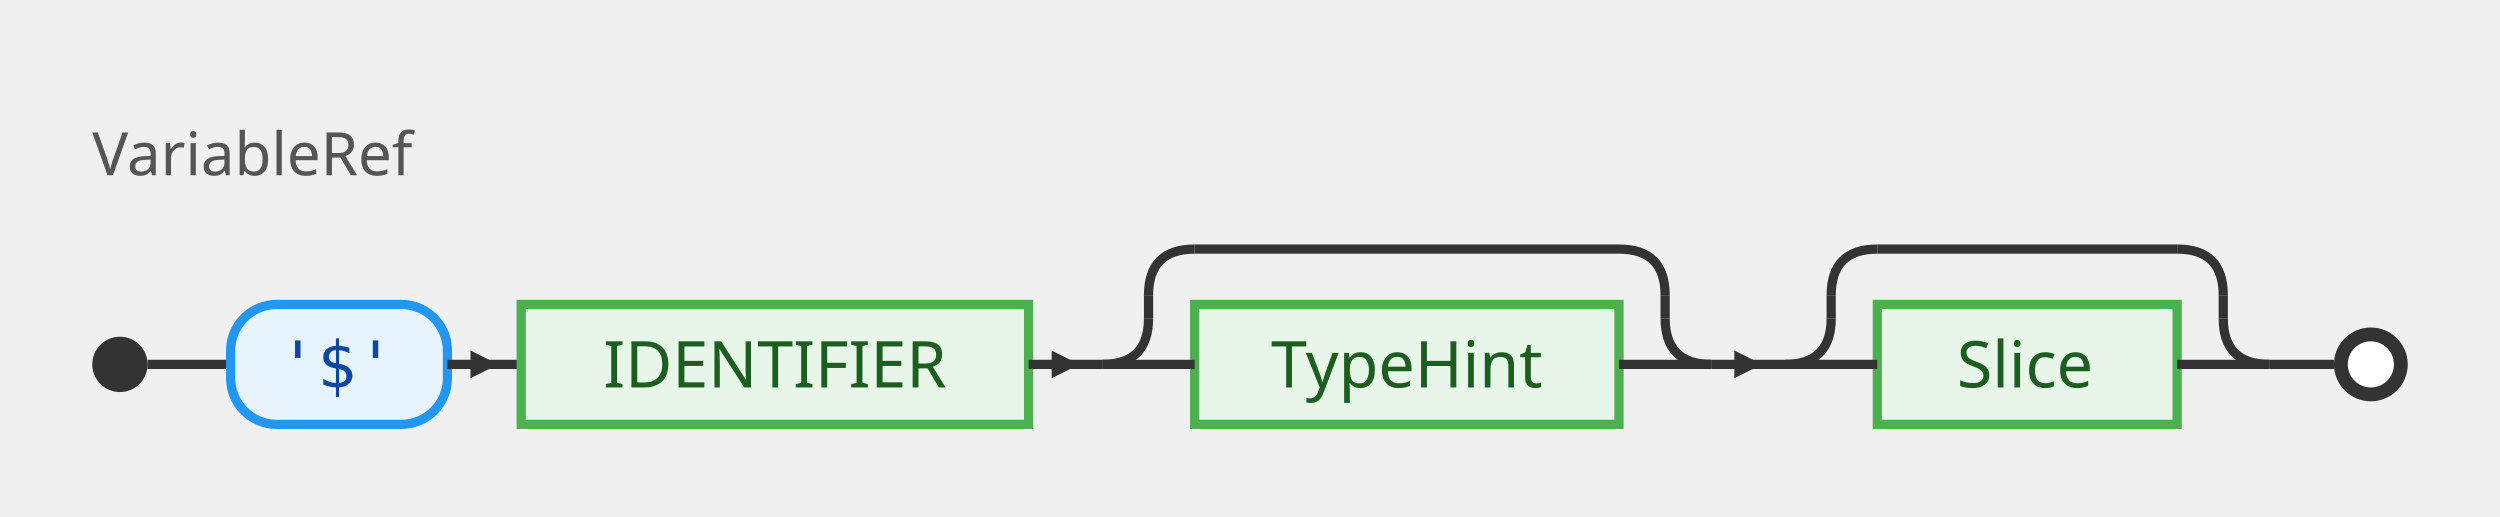
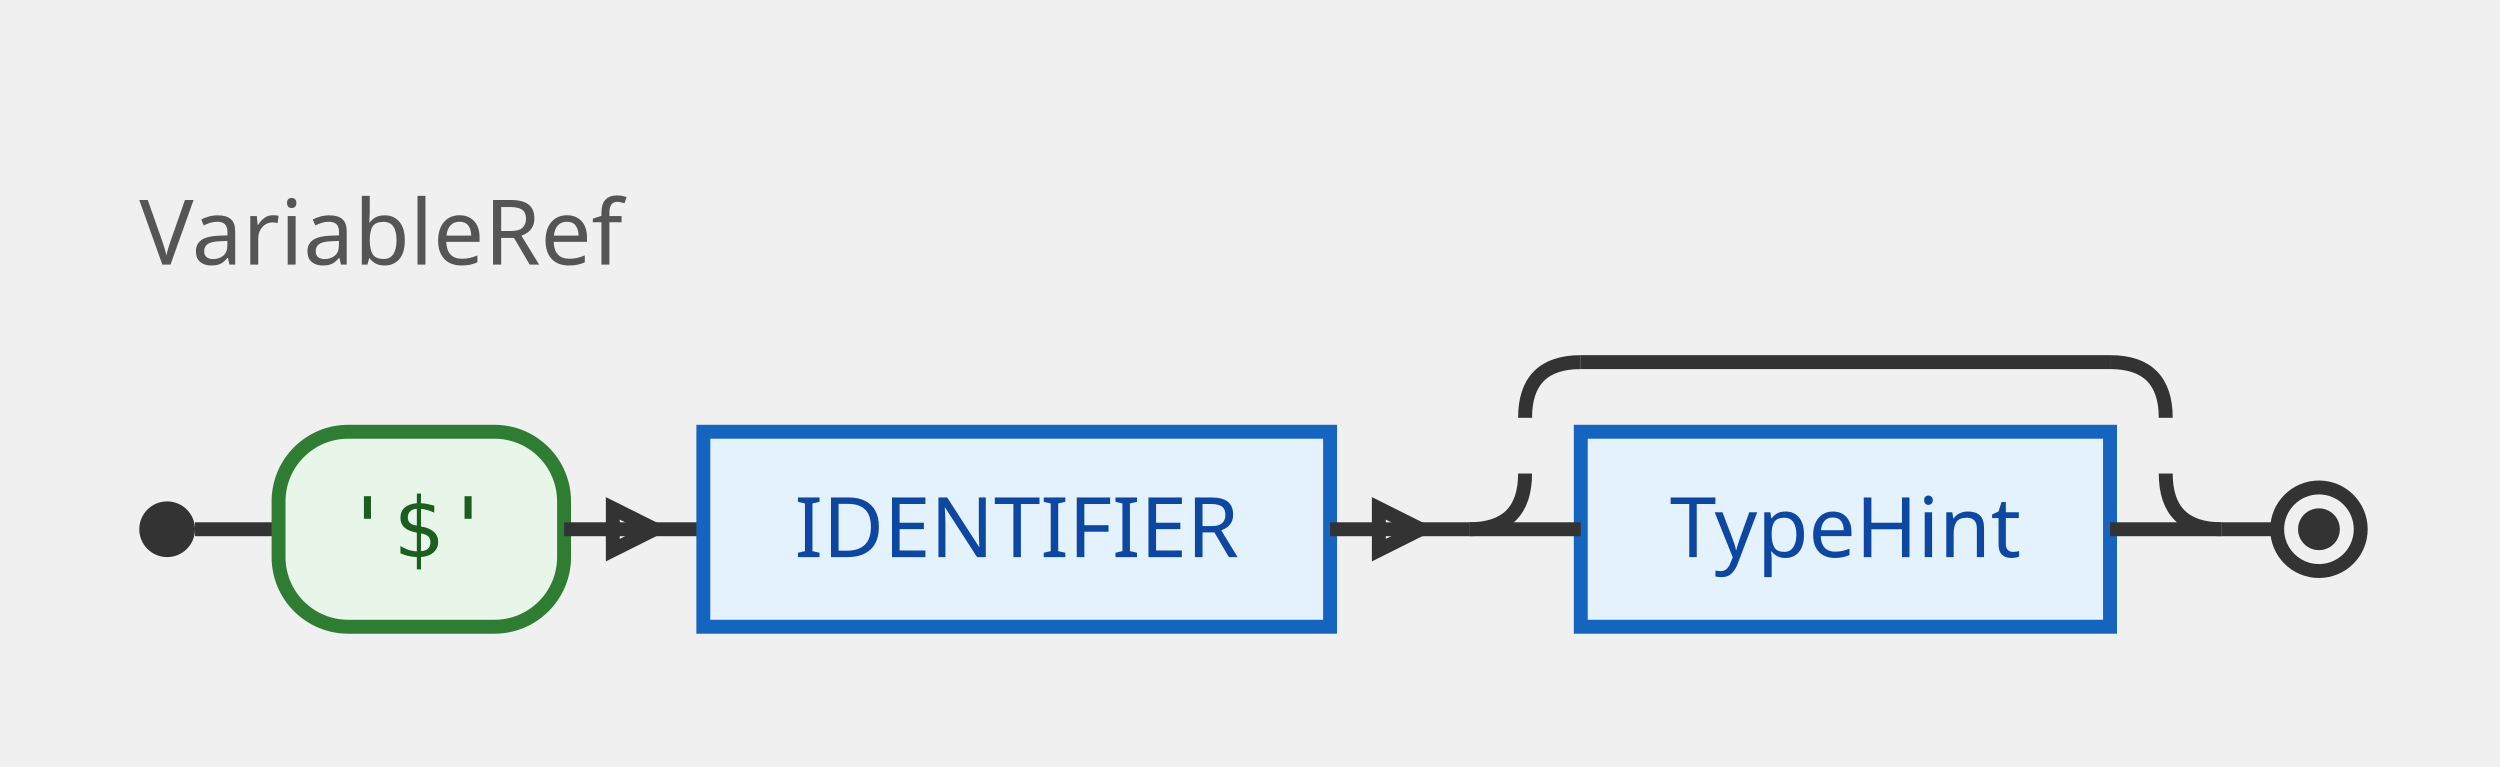
- <svg xmlns="http://www.w3.org/2000/svg" xmlns:xlink="http://www.w3.org/1999/xlink" width="542" height="112">
+ <svg xmlns="http://www.w3.org/2000/svg" width="359" height="110">
  <style>
-   svg { background: white; font-family: sans-serif; }
  .rail { stroke: #333; stroke-width: 2; fill: none; }
-   .arrow { fill: #333; }
-   .terminal-box { fill: #E8F4FD; stroke: #2196F3; stroke-width: 2; rx: 10; ry: 10; }
-   .nonterminal-box { fill: #E8F5E9; stroke: #4CAF50; stroke-width: 2; }
-   .nonterminal-box:hover { fill: #C8E6C9; stroke: #2E7D32; cursor: pointer; }
-   .terminal-text { font-family: monospace; font-size: 14px; fill: #0D47A1; }
-   .nonterminal-text { font-family: sans-serif; font-size: 14px; fill: #1B5E20; }
-   a:hover .nonterminal-text { fill: #1B5E20; text-decoration: underline; }
+   .arrow { stroke: #333; stroke-width: 2; fill: none; }
+   .terminal-box { fill: #e8f5e9; stroke: #2e7d32; stroke-width: 2; }
+   .terminal-text { font-family: monospace; font-size: 12px; fill: #1b5e20; }
+   .nonterminal-box { fill: #e3f2fd; stroke: #1565c0; stroke-width: 2; }
+   .nonterminal-text { font-family: sans-serif; font-size: 12px; fill: #0d47a1; }
  .start-circle { fill: #333; stroke: none; }
-   .end-circle-outer { fill: #333; stroke: none; }
-   .end-circle-inner { fill: white; stroke: none; }
+   .end-circle-outer { fill: none; stroke: #333; stroke-width: 2; }
+   .end-circle-inner { fill: #333; stroke: none; }
+   rect, g { transition: all 0.3s; }
</style>
  <text x="20" y="38" font-size="13" fill="#555" font-family="sans-serif">VariableRef</text>
-   <circle cx="26" cy="79" r="6" class="start-circle" />
-   <line x1="32" y1="79" x2="50" y2="79" class="rail" />
-   <rect x="50" y="66" width="47" height="26" rx="10" ry="10" class="terminal-box" />
-   <text x="73" y="84" text-anchor="middle" class="terminal-text">'$'</text>
-   <line x1="97" y1="79" x2="113" y2="79" class="rail" />
-   <polygon points="102,76 108,79 102,82" class="arrow" />
-   <a xlink:href="#IDENTIFIER" target="_top">
-     <rect x="113" y="66" width="110" height="26" class="nonterminal-box" />
-     <text x="168" y="84" text-anchor="middle" class="nonterminal-text">IDENTIFIER</text>
-   </a>
-   <line x1="223" y1="79" x2="239" y2="79" class="rail" />
-   <polygon points="228,76 234,79 228,82" class="arrow" />
-   <a xlink:href="#TypeHint" target="_top">
-     <rect x="259" y="66" width="92" height="26" class="nonterminal-box" />
-     <text x="305" y="84" text-anchor="middle" class="nonterminal-text">TypeHint</text>
-   </a>
-   <line x1="239" y1="79" x2="259" y2="79" class="rail" />
-   <line x1="351" y1="79" x2="371" y2="79" class="rail" />
-   <path d="M 239,79 Q 249,79 249,69" class="rail" />
-   <line x1="249" y1="69" x2="249" y2="64" class="rail" />
-   <path d="M 249,64 Q 249,54 259,54" class="rail" />
-   <line x1="259" y1="54" x2="351" y2="54" class="rail" />
-   <path d="M 351,54 Q 361,54 361,64" class="rail" />
-   <line x1="361" y1="64" x2="361" y2="69" class="rail" />
-   <path d="M 361,69 Q 361,79 371,79" class="rail" />
-   <line x1="371" y1="79" x2="387" y2="79" class="rail" />
-   <polygon points="376,76 382,79 376,82" class="arrow" />
-   <a xlink:href="#Slice" target="_top">
-     <rect x="407" y="66" width="65" height="26" class="nonterminal-box" />
-     <text x="439" y="84" text-anchor="middle" class="nonterminal-text">Slice</text>
-   </a>
-   <line x1="387" y1="79" x2="407" y2="79" class="rail" />
-   <line x1="472" y1="79" x2="492" y2="79" class="rail" />
-   <path d="M 387,79 Q 397,79 397,69" class="rail" />
-   <line x1="397" y1="69" x2="397" y2="64" class="rail" />
-   <path d="M 397,64 Q 397,54 407,54" class="rail" />
-   <line x1="407" y1="54" x2="472" y2="54" class="rail" />
-   <path d="M 472,54 Q 482,54 482,64" class="rail" />
-   <line x1="482" y1="64" x2="482" y2="69" class="rail" />
-   <path d="M 482,69 Q 482,79 492,79" class="rail" />
-   <line x1="492" y1="79" x2="506" y2="79" class="rail" />
-   <circle cx="514" cy="79" r="8" class="end-circle-outer" />
-   <circle cx="514" cy="79" r="5" class="end-circle-inner" />
+   <circle cx="24" cy="76" r="4" class="start-circle" />
+   <line x1="28" y1="76" x2="40" y2="76" class="rail" />
+   <g id="699780352">
+     <g id="1253946629">
+       <rect x="40" y="62" width="41" height="28" rx="10" ry="10" class="terminal-box" />
+       <text x="60" y="80" text-anchor="middle" class="terminal-text">'$'</text>
+     </g>
+     <line x1="81" y1="76" x2="101" y2="76" class="rail" />
+     <polygon points="88,73 94,76 88,79" class="arrow" />
+     <g id="2095490653">
+       <rect x="101" y="62" width="90" height="28" class="nonterminal-box" />
+       <text x="146" y="80" text-anchor="middle" class="nonterminal-text">IDENTIFIER</text>
+     </g>
+     <line x1="191" y1="76" x2="211" y2="76" class="rail" />
+     <polygon points="198,73 204,76 198,79" class="arrow" />
+     <g id="243745864">
+       <g id="352359770">
+         <rect x="227" y="62" width="76" height="28" class="nonterminal-box" />
+         <text x="265" y="80" text-anchor="middle" class="nonterminal-text">TypeHint</text>
+       </g>
+       <line x1="211" y1="76" x2="227" y2="76" class="rail" />
+       <line x1="303" y1="76" x2="319" y2="76" class="rail" />
+       <path d="M211,76 Q219,76 219,68" class="rail" fill="none" />
+       <path d="M219,60 Q219,52 227,52" class="rail" fill="none" />
+       <line x1="227" y1="52" x2="303" y2="52" class="rail" />
+       <path d="M303,52 Q311,52 311,60" class="rail" fill="none" />
+       <path d="M311,68 Q311,76 319,76" class="rail" fill="none" />
+     </g>
+   </g>
+   <line x1="319" y1="76" x2="327" y2="76" class="rail" />
+   <circle cx="333" cy="76" r="6" class="end-circle-outer" />
+   <circle cx="333" cy="76" r="3" class="end-circle-inner" />
</svg>
